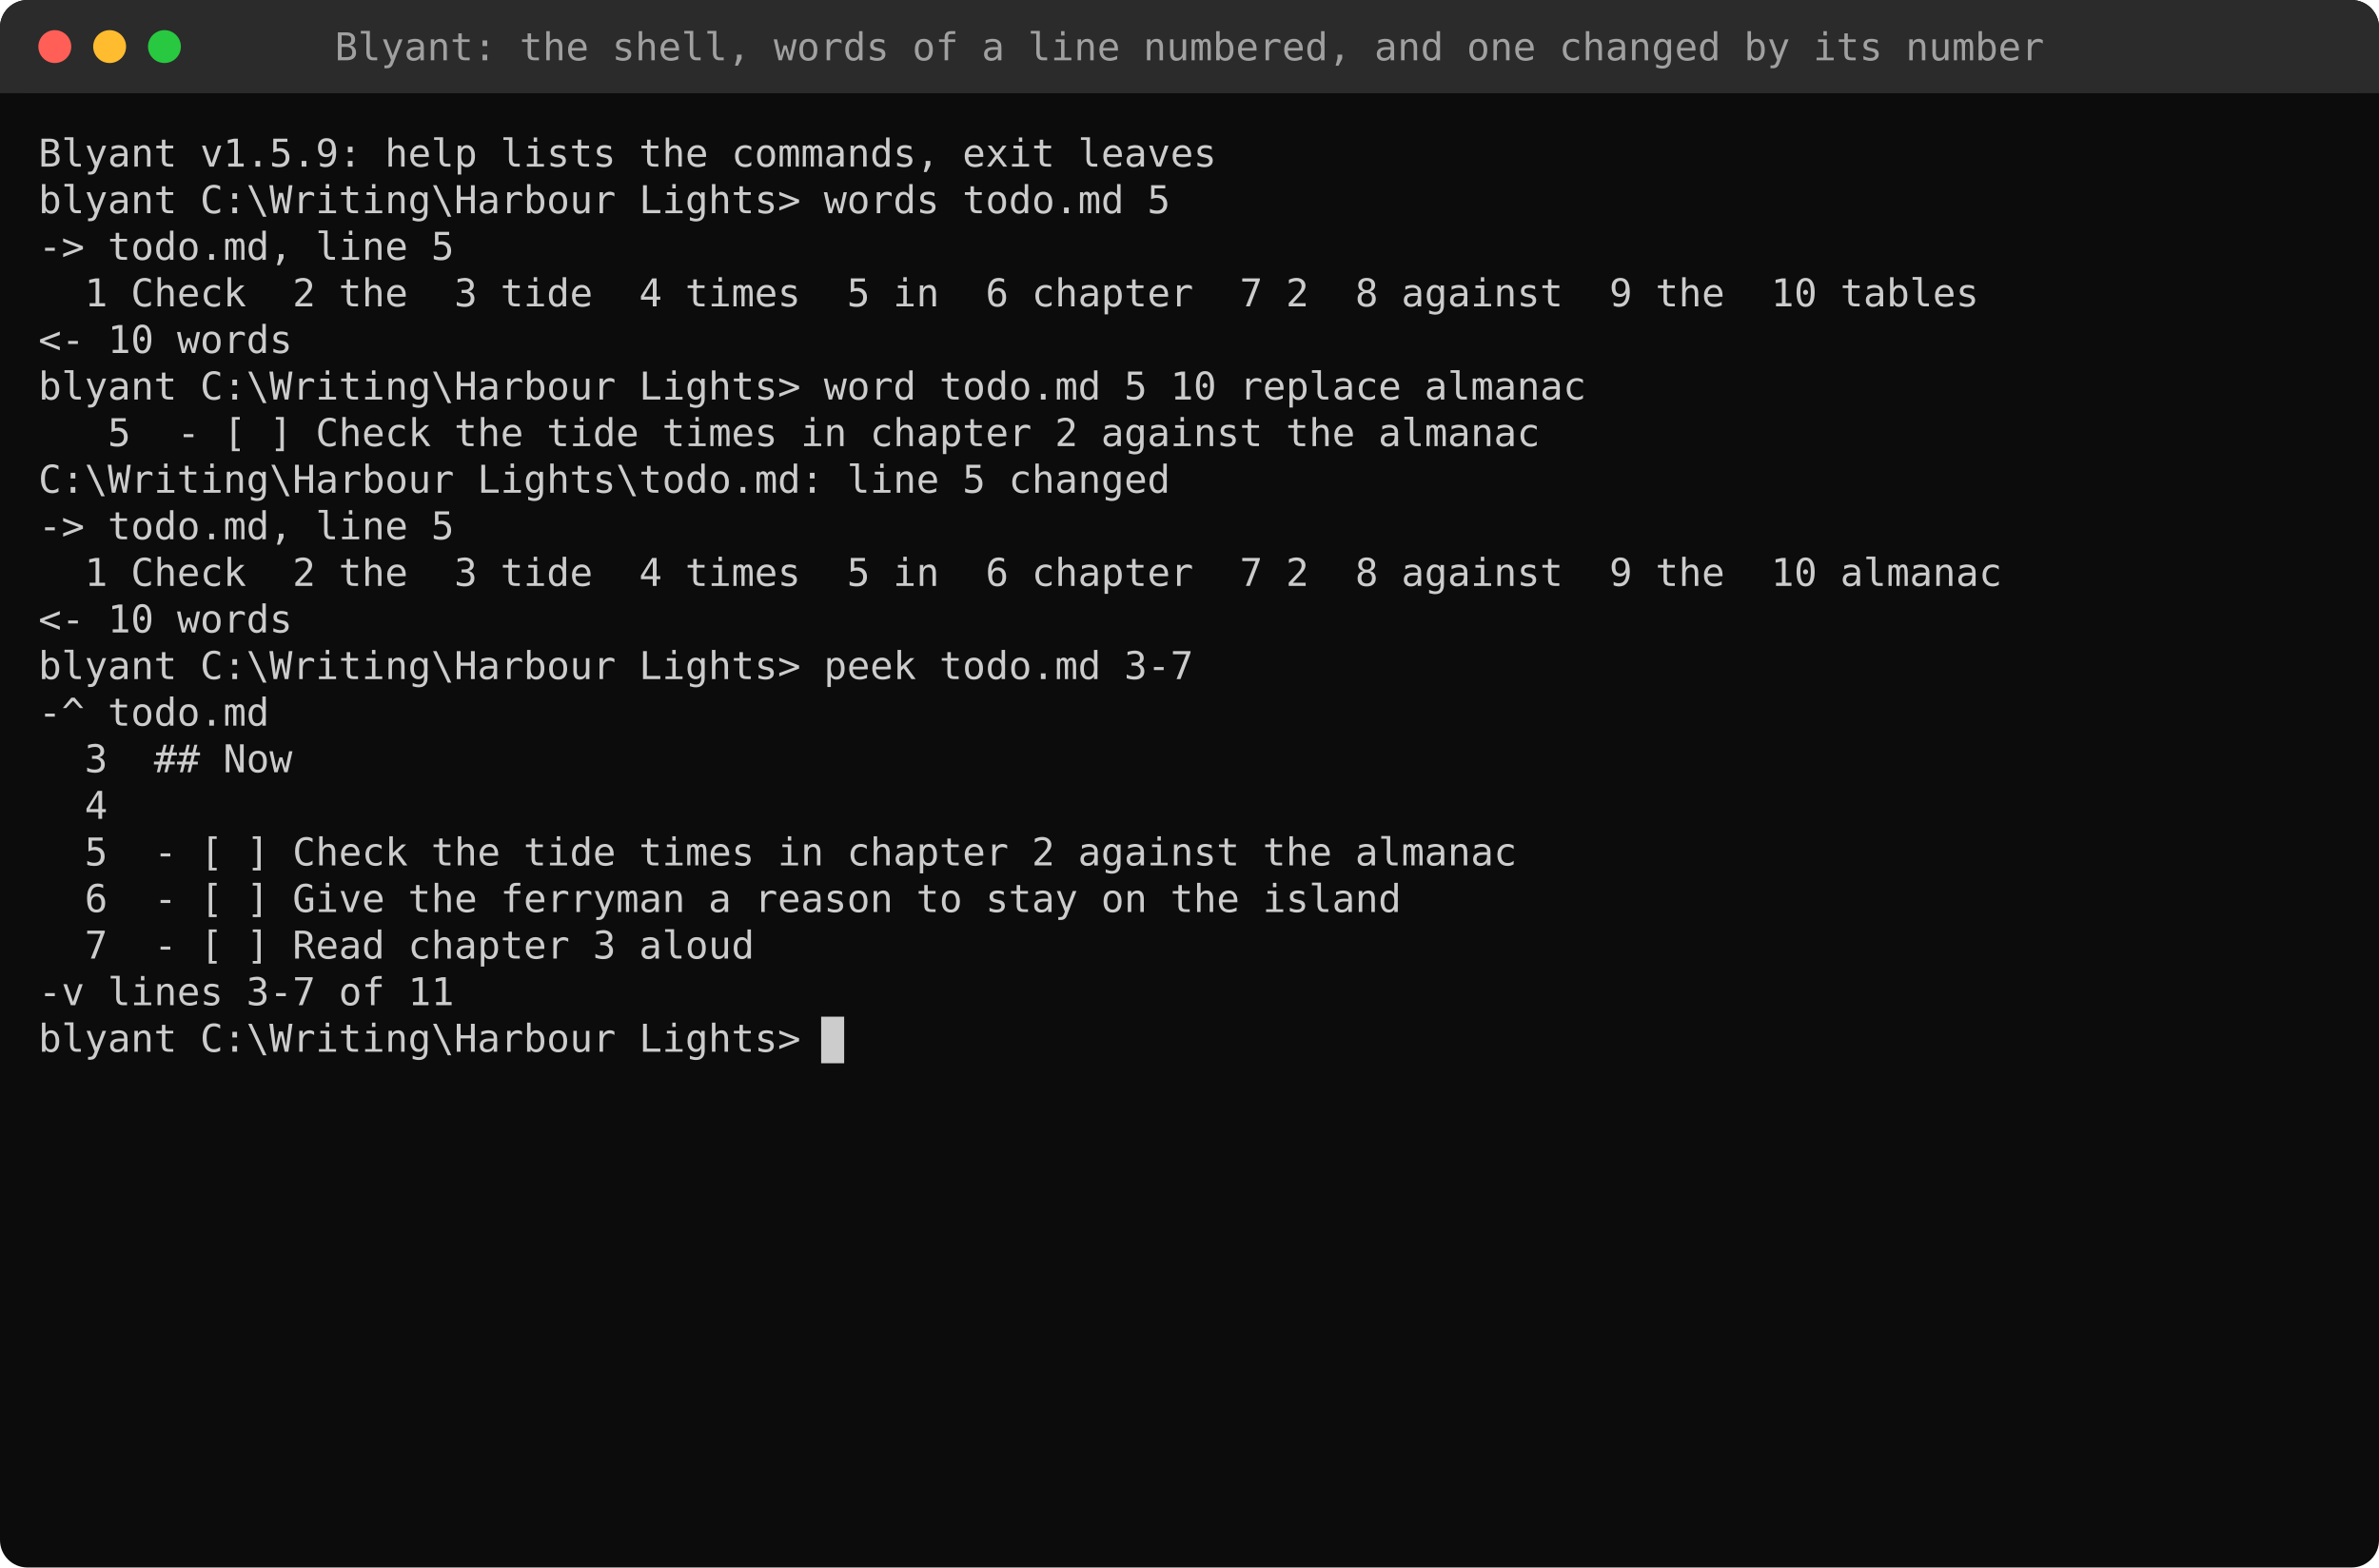
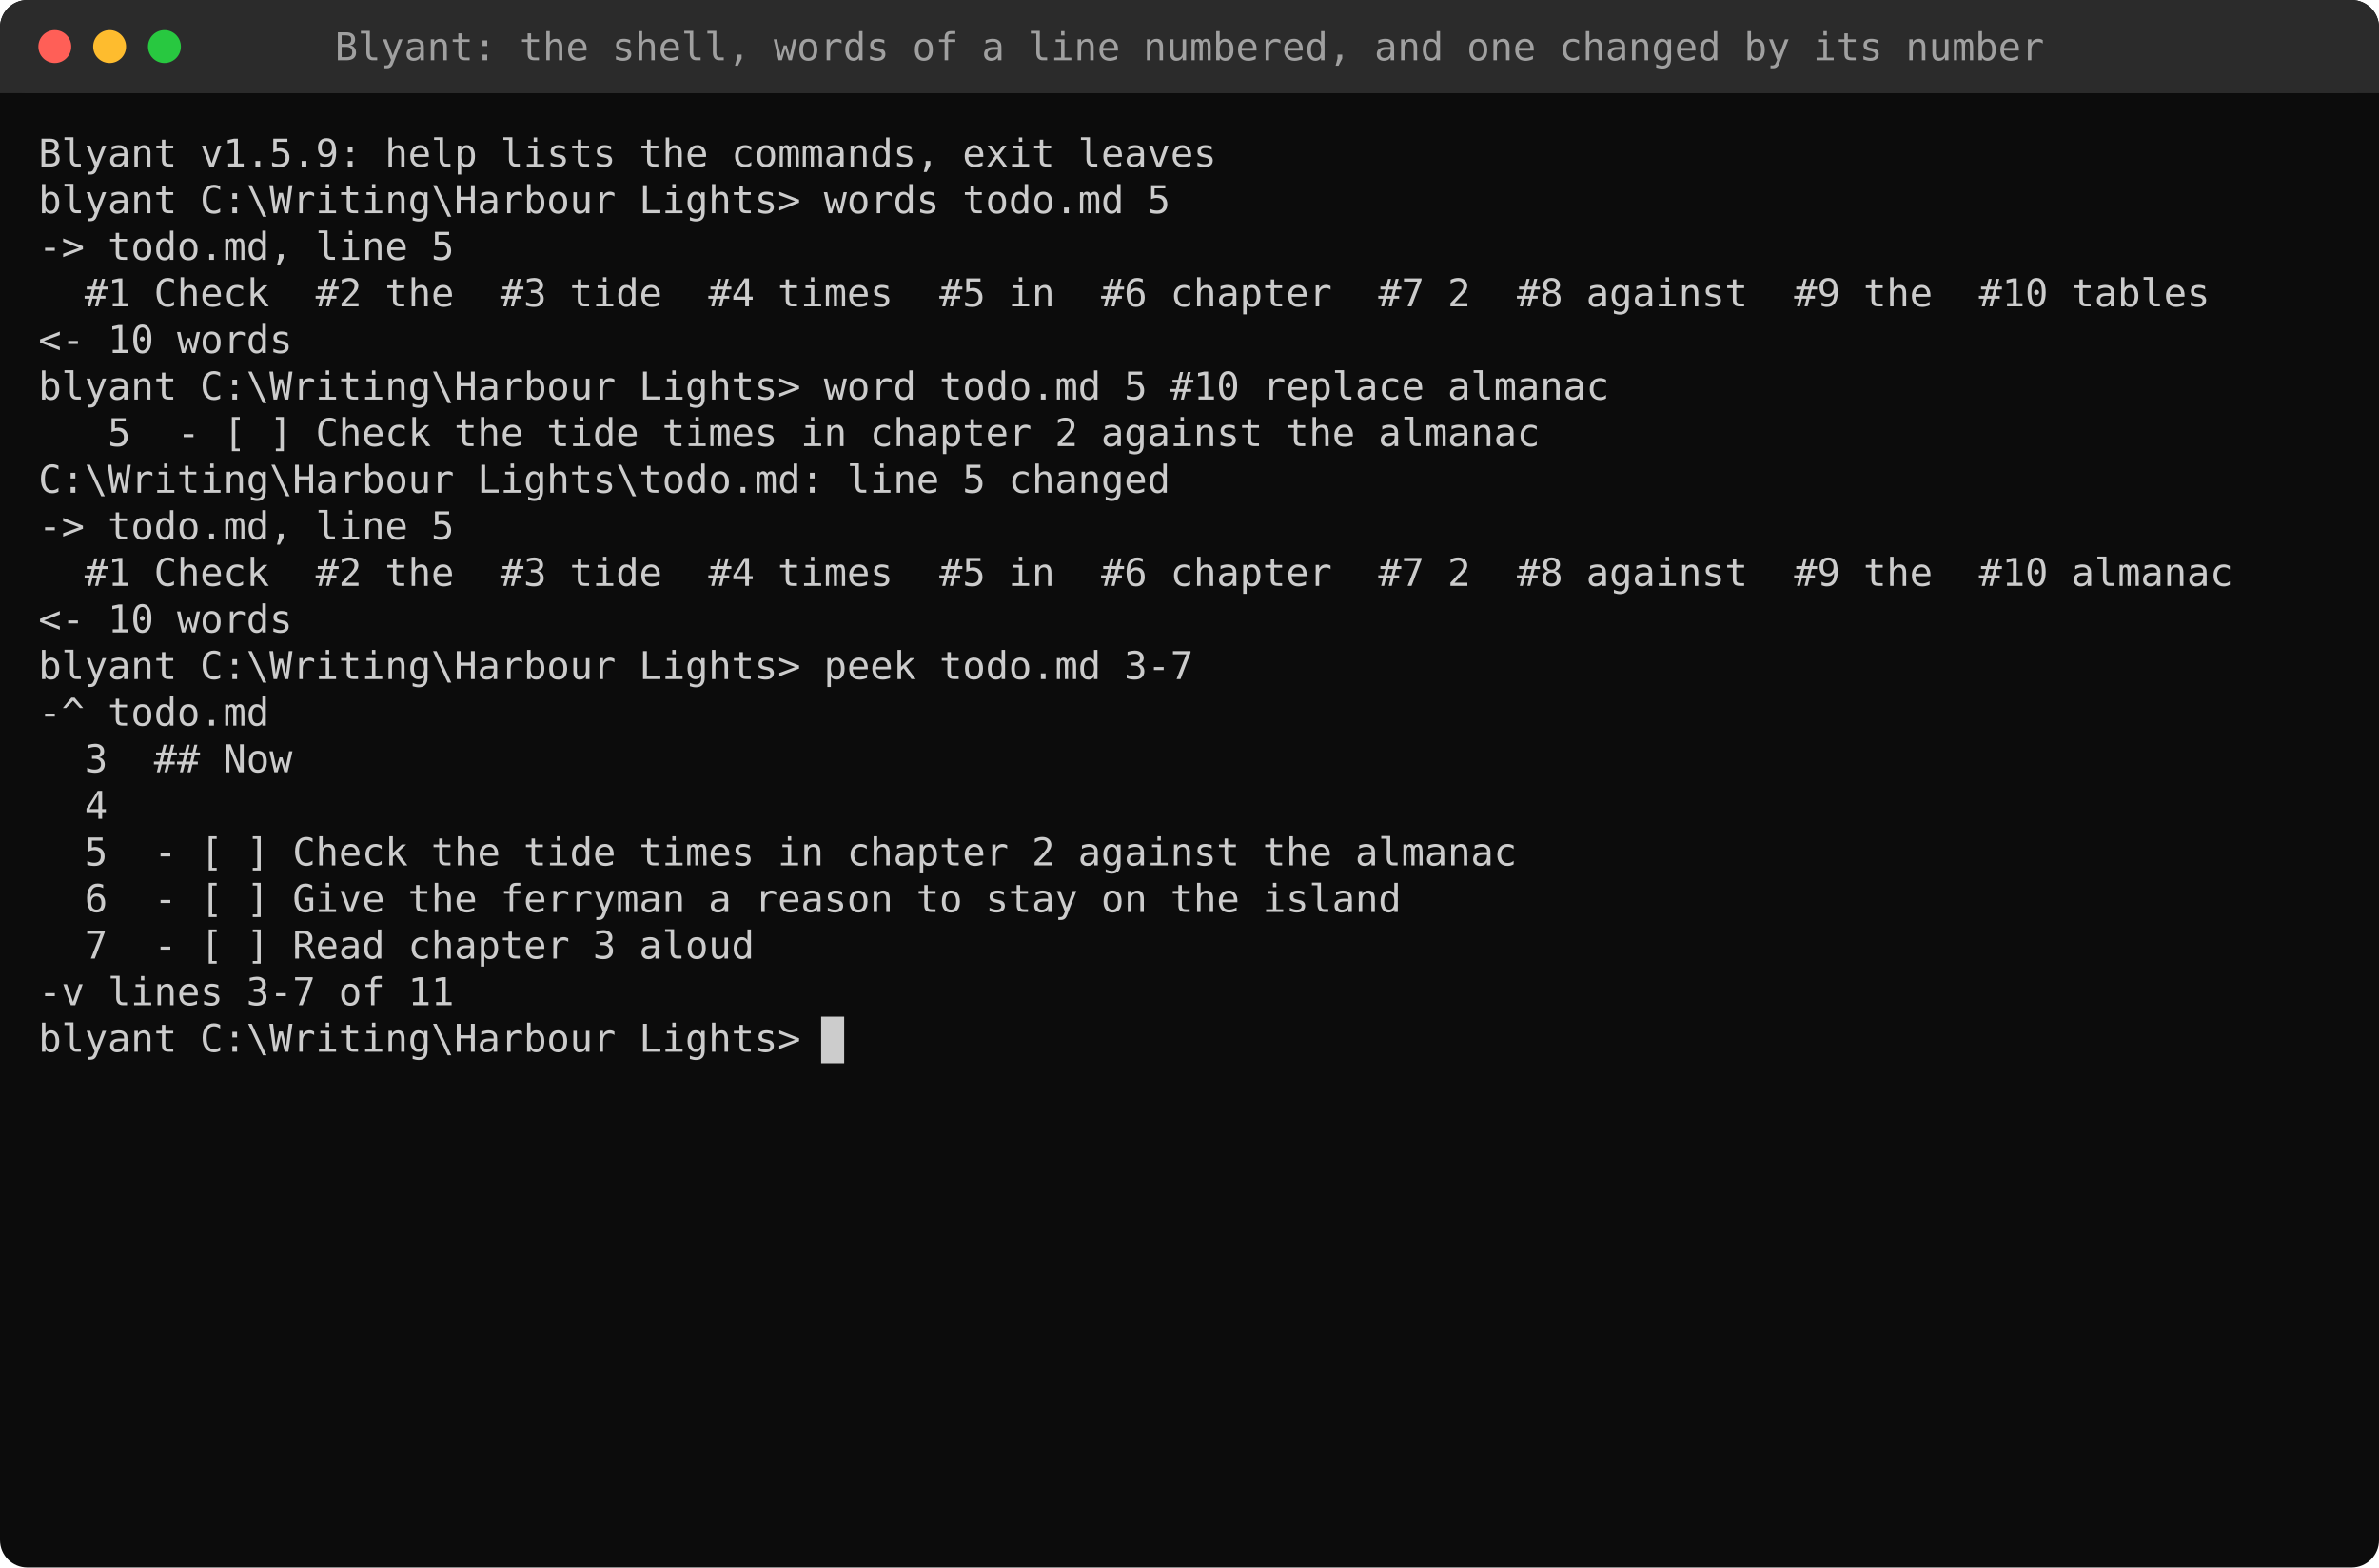
<svg xmlns="http://www.w3.org/2000/svg" width="868" height="572" viewBox="0 0 868 572">
  <style>text{font-family:"Cascadia Mono","Cascadia Code",Consolas,"DejaVu Sans Mono",Menlo,monospace;font-size:14px;white-space:pre}</style>
  <rect width="100%" height="100%" rx="10" fill="#0C0C0C" />
  <rect width="100%" height="34" rx="10" fill="#2B2B2B" />
  <rect y="24" width="100%" height="10" fill="#2B2B2B" />
  <circle cx="20" cy="17" r="6" fill="#FF5F57" />
  <circle cx="40" cy="17" r="6" fill="#FEBC2E" />
  <circle cx="60" cy="17" r="6" fill="#28C840" />
  <text x="434.0" y="22" fill="#A0A0A0" text-anchor="middle">Blyant: the shell, words of a line numbered, and one changed by its number</text>
  <text x="14.0" y="60.8" fill="#CCCCCC" textLength="428.4" lengthAdjust="spacingAndGlyphs" xml:space="preserve">Blyant v1.5.9: help lists the commands, exit leaves</text>
  <text x="14.0" y="77.8" fill="#CCCCCC" textLength="411.6" lengthAdjust="spacingAndGlyphs" xml:space="preserve">blyant C:\Writing\Harbour Lights&gt; words todo.md 5</text>
  <text x="14.0" y="94.8" fill="#CCCCCC" textLength="151.2" lengthAdjust="spacingAndGlyphs" xml:space="preserve">-&gt; todo.md, line 5</text>
-   <text x="14.0" y="111.8" fill="#CCCCCC" textLength="705.6" lengthAdjust="spacingAndGlyphs" xml:space="preserve">  1 Check  2 the  3 tide  4 times  5 in  6 chapter  7 2  8 against  9 the  10 tables</text>
+   <text x="14.0" y="111.8" fill="#CCCCCC" textLength="789.6" lengthAdjust="spacingAndGlyphs" xml:space="preserve">  #1 Check  #2 the  #3 tide  #4 times  #5 in  #6 chapter  #7 2  #8 against  #9 the  #10 tables</text>
  <text x="14.0" y="128.8" fill="#CCCCCC" textLength="92.4" lengthAdjust="spacingAndGlyphs" xml:space="preserve">&lt;- 10 words</text>
-   <text x="14.0" y="145.8" fill="#CCCCCC" textLength="562.8" lengthAdjust="spacingAndGlyphs" xml:space="preserve">blyant C:\Writing\Harbour Lights&gt; word todo.md 5 10 replace almanac</text>
+   <text x="14.0" y="145.8" fill="#CCCCCC" textLength="571.2" lengthAdjust="spacingAndGlyphs" xml:space="preserve">blyant C:\Writing\Harbour Lights&gt; word todo.md 5 #10 replace almanac</text>
  <text x="14.0" y="162.8" fill="#CCCCCC" textLength="546.0" lengthAdjust="spacingAndGlyphs" xml:space="preserve">   5  - [ ] Check the tide times in chapter 2 against the almanac</text>
  <text x="14.0" y="179.8" fill="#CCCCCC" textLength="411.6" lengthAdjust="spacingAndGlyphs" xml:space="preserve">C:\Writing\Harbour Lights\todo.md: line 5 changed</text>
  <text x="14.0" y="196.8" fill="#CCCCCC" textLength="151.2" lengthAdjust="spacingAndGlyphs" xml:space="preserve">-&gt; todo.md, line 5</text>
-   <text x="14.0" y="213.8" fill="#CCCCCC" textLength="714.0" lengthAdjust="spacingAndGlyphs" xml:space="preserve">  1 Check  2 the  3 tide  4 times  5 in  6 chapter  7 2  8 against  9 the  10 almanac</text>
+   <text x="14.0" y="213.8" fill="#CCCCCC" textLength="798.0" lengthAdjust="spacingAndGlyphs" xml:space="preserve">  #1 Check  #2 the  #3 tide  #4 times  #5 in  #6 chapter  #7 2  #8 against  #9 the  #10 almanac</text>
  <text x="14.0" y="230.8" fill="#CCCCCC" textLength="92.4" lengthAdjust="spacingAndGlyphs" xml:space="preserve">&lt;- 10 words</text>
  <text x="14.0" y="247.8" fill="#CCCCCC" textLength="420.0" lengthAdjust="spacingAndGlyphs" xml:space="preserve">blyant C:\Writing\Harbour Lights&gt; peek todo.md 3-7</text>
  <text x="14.0" y="264.8" fill="#CCCCCC" textLength="84.0" lengthAdjust="spacingAndGlyphs" xml:space="preserve">-^ todo.md</text>
  <text x="14.0" y="281.8" fill="#CCCCCC" textLength="92.4" lengthAdjust="spacingAndGlyphs" xml:space="preserve">  3  ## Now</text>
  <text x="14.0" y="298.8" fill="#CCCCCC" textLength="25.2" lengthAdjust="spacingAndGlyphs" xml:space="preserve">  4</text>
  <text x="14.0" y="315.8" fill="#CCCCCC" textLength="537.6" lengthAdjust="spacingAndGlyphs" xml:space="preserve">  5  - [ ] Check the tide times in chapter 2 against the almanac</text>
  <text x="14.0" y="332.8" fill="#CCCCCC" textLength="495.6" lengthAdjust="spacingAndGlyphs" xml:space="preserve">  6  - [ ] Give the ferryman a reason to stay on the island</text>
  <text x="14.0" y="349.8" fill="#CCCCCC" textLength="260.4" lengthAdjust="spacingAndGlyphs" xml:space="preserve">  7  - [ ] Read chapter 3 aloud</text>
  <text x="14.0" y="366.8" fill="#CCCCCC" textLength="151.2" lengthAdjust="spacingAndGlyphs" xml:space="preserve">-v lines 3-7 of 11</text>
  <rect x="299.6" y="371" width="8.4" height="17" fill="#CCCCCC" />
  <text x="14.0" y="383.8" fill="#CCCCCC" textLength="277.2" lengthAdjust="spacingAndGlyphs" xml:space="preserve">blyant C:\Writing\Harbour Lights&gt;</text>
</svg>
